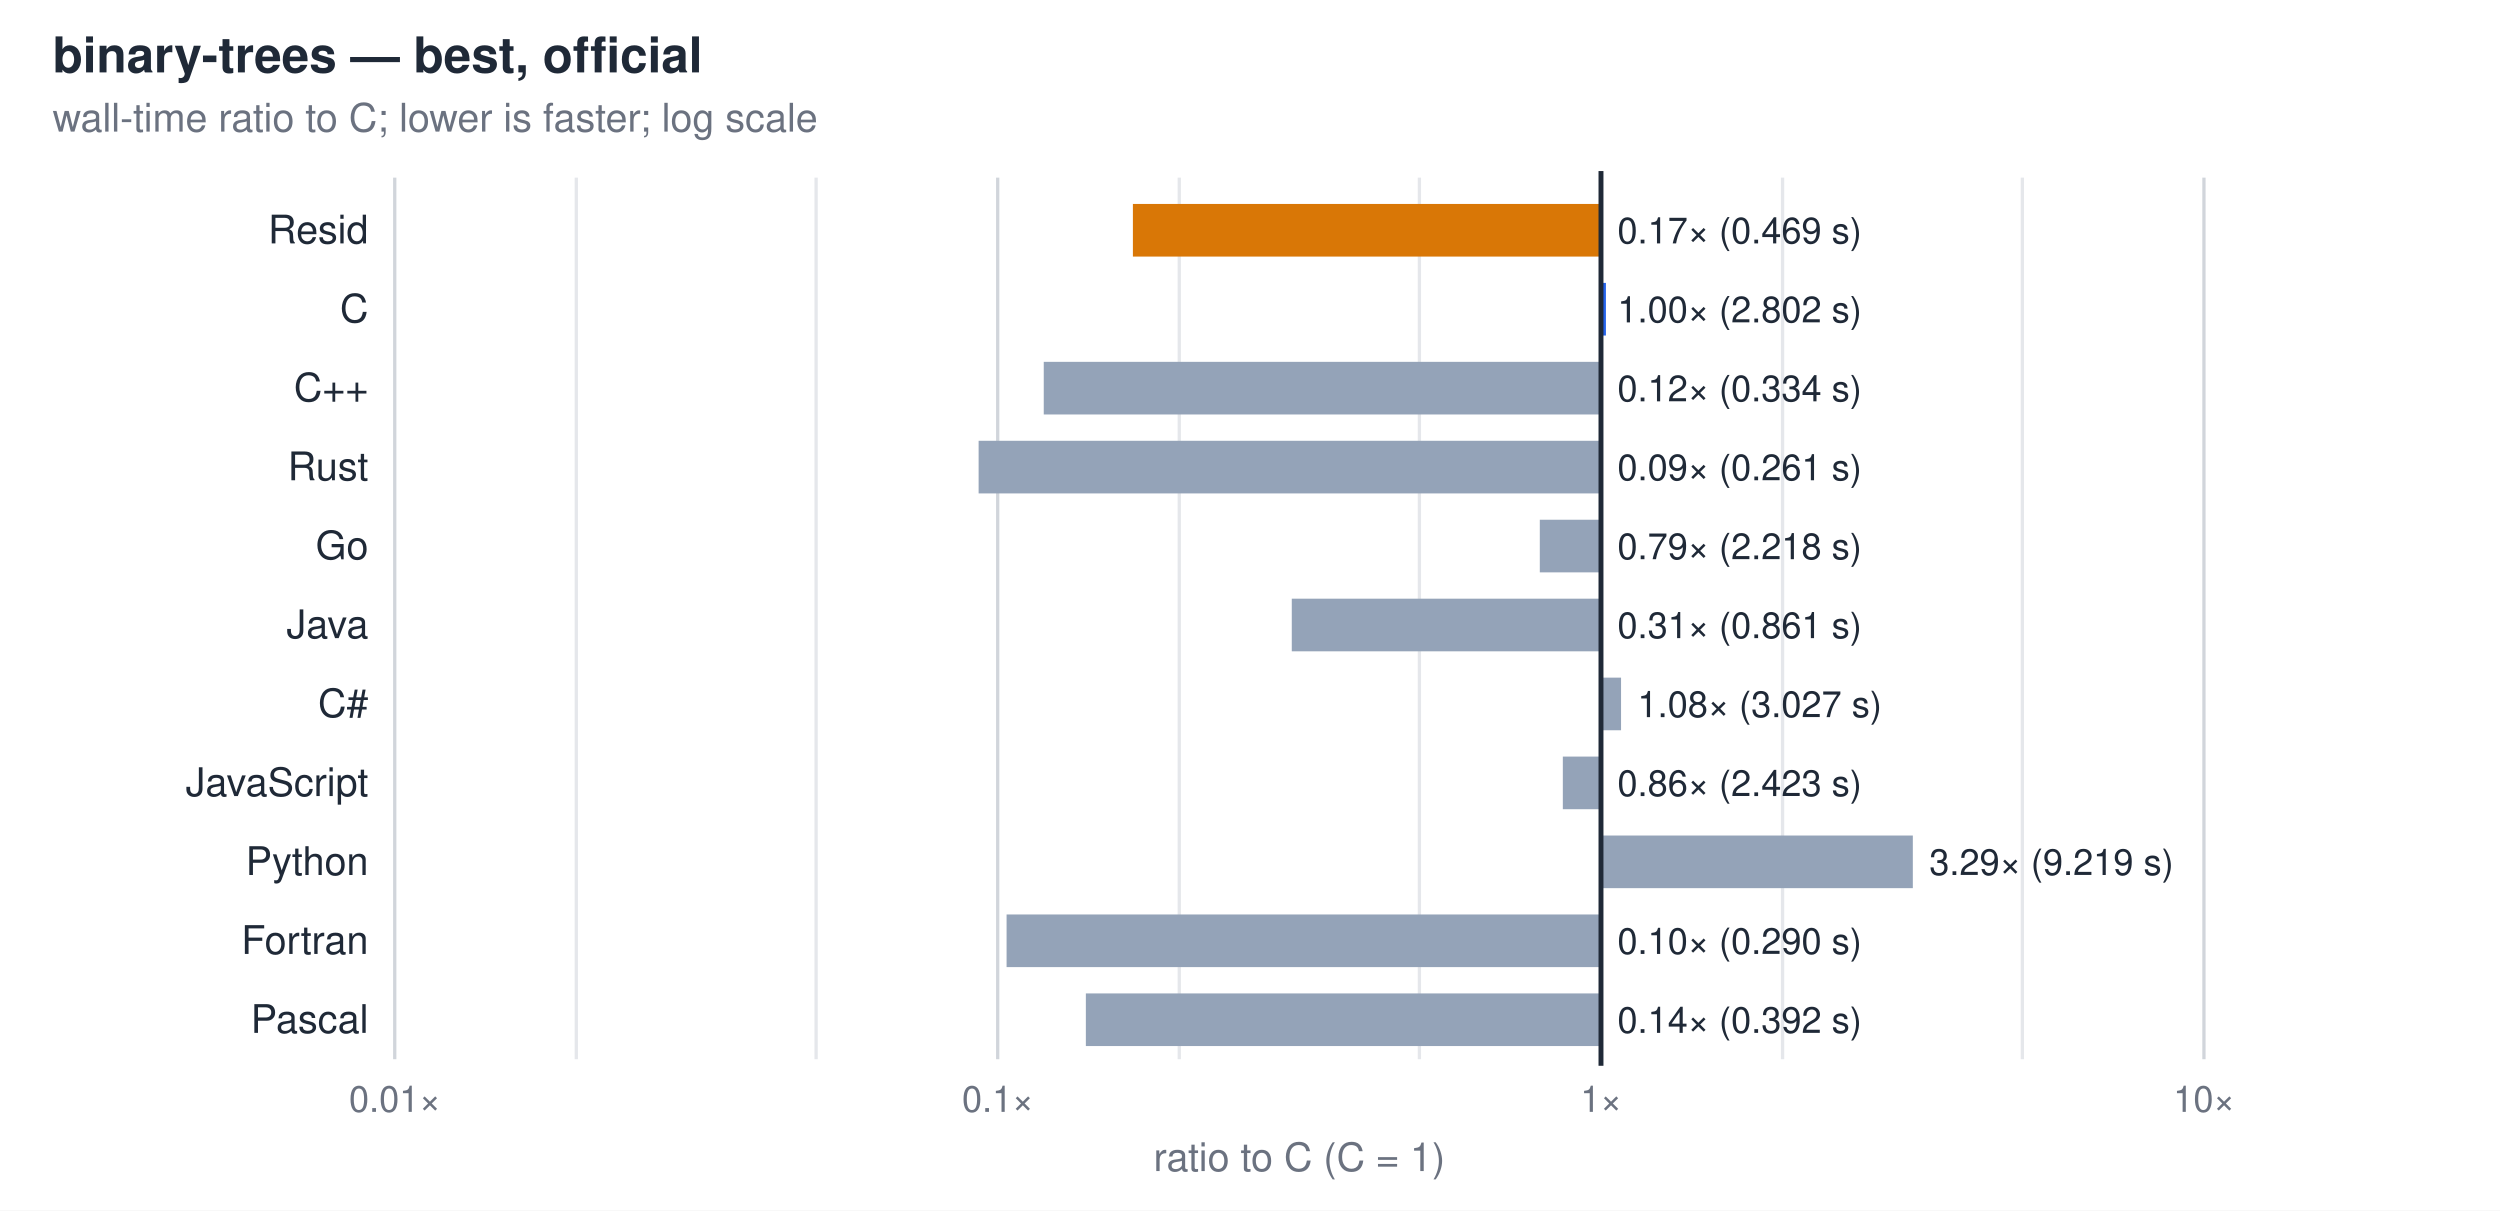
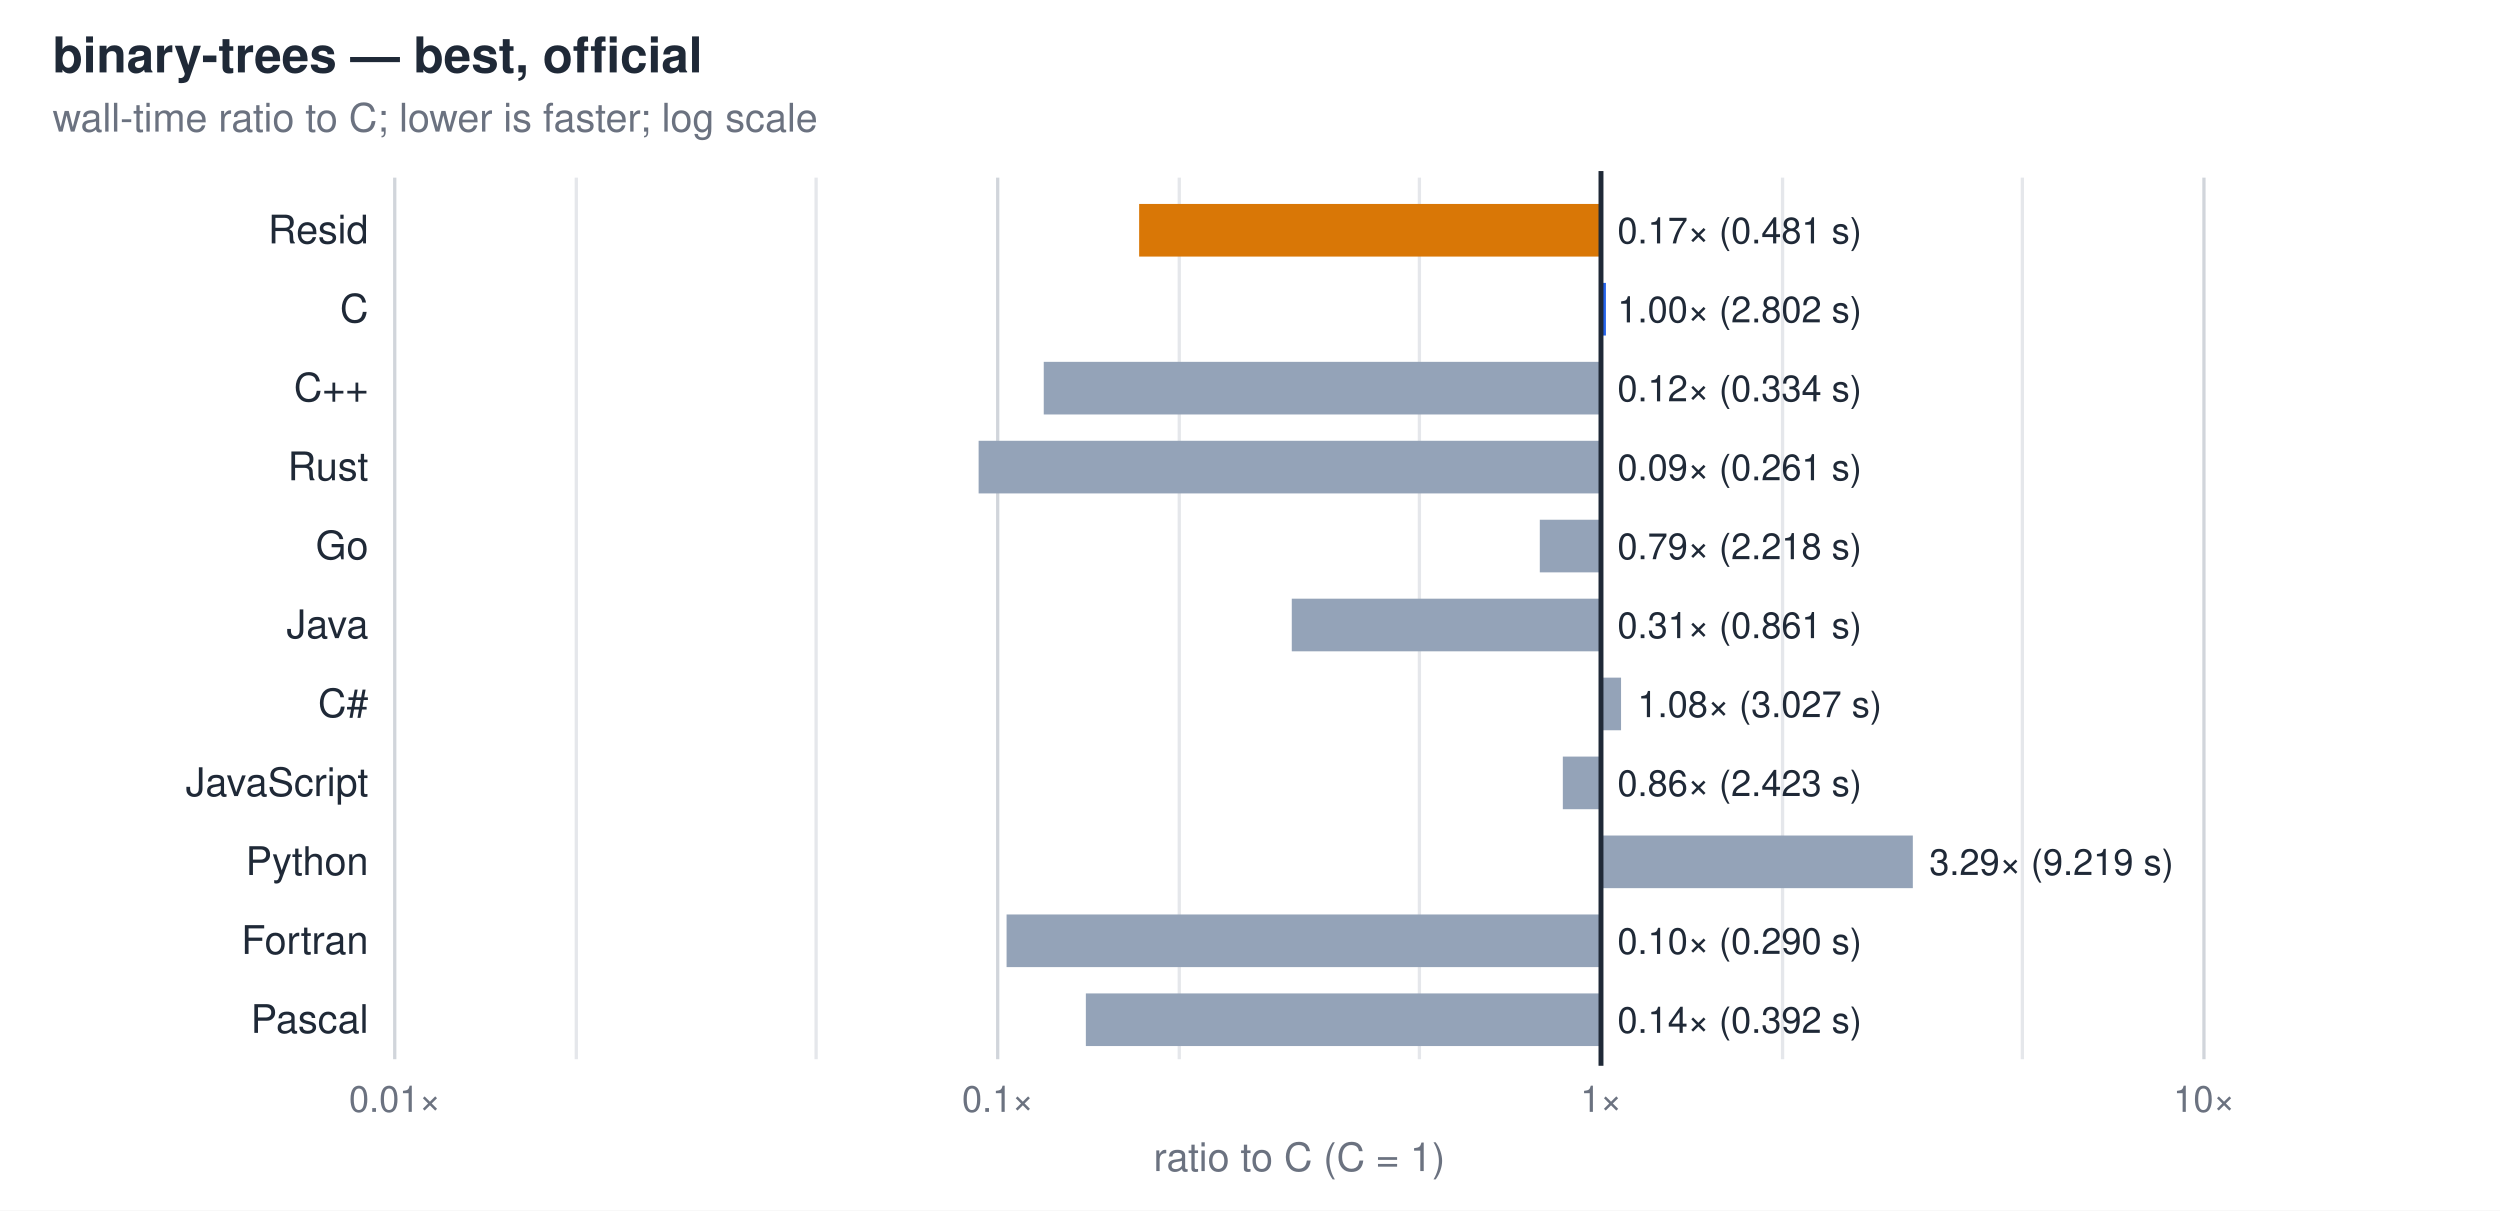
<svg xmlns="http://www.w3.org/2000/svg" width="760" height="368" viewBox="0 0 760 368" font-family="Helvetica, Arial, sans-serif" font-size="12">
  <rect x="0" y="0" width="760" height="368" fill="#ffffff" />
  <text x="16" y="22" font-size="15" font-weight="bold" fill="#1f2937">binary-trees — best, official</text>
  <text x="16" y="40" fill="#6b7280">wall-time ratio to C; lower is faster; log scale</text>
  <line x1="120.0" y1="54" x2="120.0" y2="322" stroke="#d1d5db" stroke-width="1" />
  <text x="120.0" y="338" text-anchor="middle" fill="#6b7280" font-size="11">0.01×</text>
  <line x1="175.2" y1="54" x2="175.2" y2="322" stroke="#e5e7eb" stroke-width="1" />
  <line x1="248.1" y1="54" x2="248.1" y2="322" stroke="#e5e7eb" stroke-width="1" />
  <line x1="303.3" y1="54" x2="303.3" y2="322" stroke="#d1d5db" stroke-width="1" />
  <text x="303.3" y="338" text-anchor="middle" fill="#6b7280" font-size="11">0.1×</text>
  <line x1="358.5" y1="54" x2="358.5" y2="322" stroke="#e5e7eb" stroke-width="1" />
  <line x1="431.5" y1="54" x2="431.5" y2="322" stroke="#e5e7eb" stroke-width="1" />
  <line x1="486.7" y1="54" x2="486.7" y2="322" stroke="#d1d5db" stroke-width="1" />
  <text x="486.7" y="338" text-anchor="middle" fill="#6b7280" font-size="11">1×</text>
  <line x1="541.9" y1="54" x2="541.9" y2="322" stroke="#e5e7eb" stroke-width="1" />
  <line x1="614.8" y1="54" x2="614.8" y2="322" stroke="#e5e7eb" stroke-width="1" />
  <line x1="670.0" y1="54" x2="670.0" y2="322" stroke="#d1d5db" stroke-width="1" />
  <text x="670.0" y="338" text-anchor="middle" fill="#6b7280" font-size="11">10×</text>
  <text x="112" y="74.0" text-anchor="end" fill="#1f2937">Resid</text>
-   <rect x="344.4" y="62" width="142.3" height="16" fill="#d97706" />
-   <text x="491.7" y="74.0" fill="#1f2937" font-size="11">0.17×  (0.469 s)</text>
+   <rect x="346.3" y="62" width="140.3" height="16" fill="#d97706" />
+   <text x="491.7" y="74.0" fill="#1f2937" font-size="11">0.17×  (0.481 s)</text>
  <text x="112" y="98.0" text-anchor="end" fill="#1f2937">C</text>
  <rect x="486.7" y="86" width="1.5" height="16" fill="#2563eb" />
  <text x="491.7" y="98.0" fill="#1f2937" font-size="11">1.00×  (2.802 s)</text>
  <text x="112" y="122.0" text-anchor="end" fill="#1f2937">C++</text>
  <rect x="317.3" y="110" width="169.4" height="16" fill="#94a3b8" />
  <text x="491.7" y="122.0" fill="#1f2937" font-size="11">0.12×  (0.334 s)</text>
  <text x="112" y="146.0" text-anchor="end" fill="#1f2937">Rust</text>
  <rect x="297.5" y="134" width="189.1" height="16" fill="#94a3b8" />
  <text x="491.7" y="146.0" fill="#1f2937" font-size="11">0.09×  (0.261 s)</text>
  <text x="112" y="170.0" text-anchor="end" fill="#1f2937">Go</text>
  <rect x="468.1" y="158" width="18.6" height="16" fill="#94a3b8" />
  <text x="491.7" y="170.0" fill="#1f2937" font-size="11">0.79×  (2.218 s)</text>
  <text x="112" y="194.0" text-anchor="end" fill="#1f2937">Java</text>
  <rect x="392.7" y="182" width="93.9" height="16" fill="#94a3b8" />
  <text x="491.7" y="194.0" fill="#1f2937" font-size="11">0.31×  (0.861 s)</text>
  <text x="112" y="218.0" text-anchor="end" fill="#1f2937">C#</text>
  <rect x="486.7" y="206" width="6.1" height="16" fill="#94a3b8" />
  <text x="497.8" y="218.0" fill="#1f2937" font-size="11">1.08×  (3.027 s)</text>
  <text x="112" y="242.0" text-anchor="end" fill="#1f2937">JavaScript</text>
  <rect x="475.1" y="230" width="11.6" height="16" fill="#94a3b8" />
  <text x="491.7" y="242.0" fill="#1f2937" font-size="11">0.86×  (2.423 s)</text>
  <text x="112" y="266.0" text-anchor="end" fill="#1f2937">Python</text>
  <rect x="486.7" y="254" width="94.8" height="16" fill="#94a3b8" />
  <text x="586.5" y="266.0" fill="#1f2937" font-size="11">3.29×  (9.219 s)</text>
  <text x="112" y="290.0" text-anchor="end" fill="#1f2937">Fortran</text>
  <rect x="306.0" y="278" width="180.7" height="16" fill="#94a3b8" />
  <text x="491.7" y="290.0" fill="#1f2937" font-size="11">0.10×  (0.290 s)</text>
  <text x="112" y="314.0" text-anchor="end" fill="#1f2937">Pascal</text>
  <rect x="330.1" y="302" width="156.5" height="16" fill="#94a3b8" />
  <text x="491.7" y="314.0" fill="#1f2937" font-size="11">0.14×  (0.392 s)</text>
  <line x1="486.7" y1="52" x2="486.7" y2="324" stroke="#1f2937" stroke-width="1.5" />
  <text x="395.0" y="356" text-anchor="middle" fill="#6b7280">ratio to C (C = 1)</text>
</svg>
